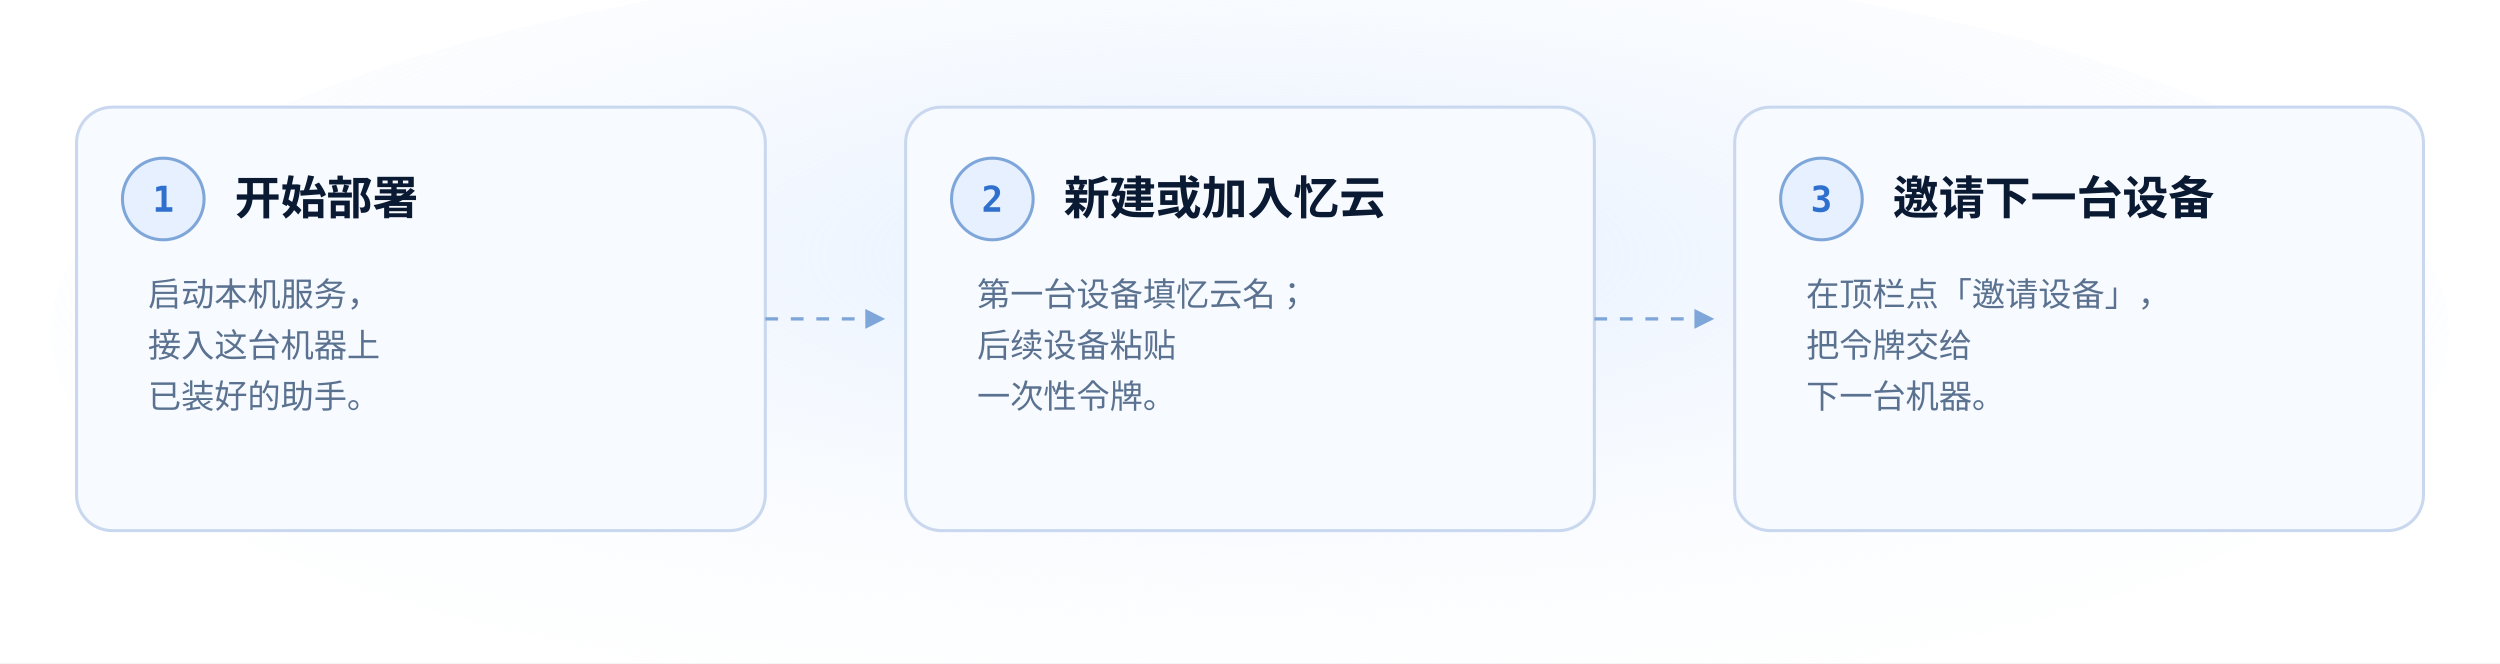
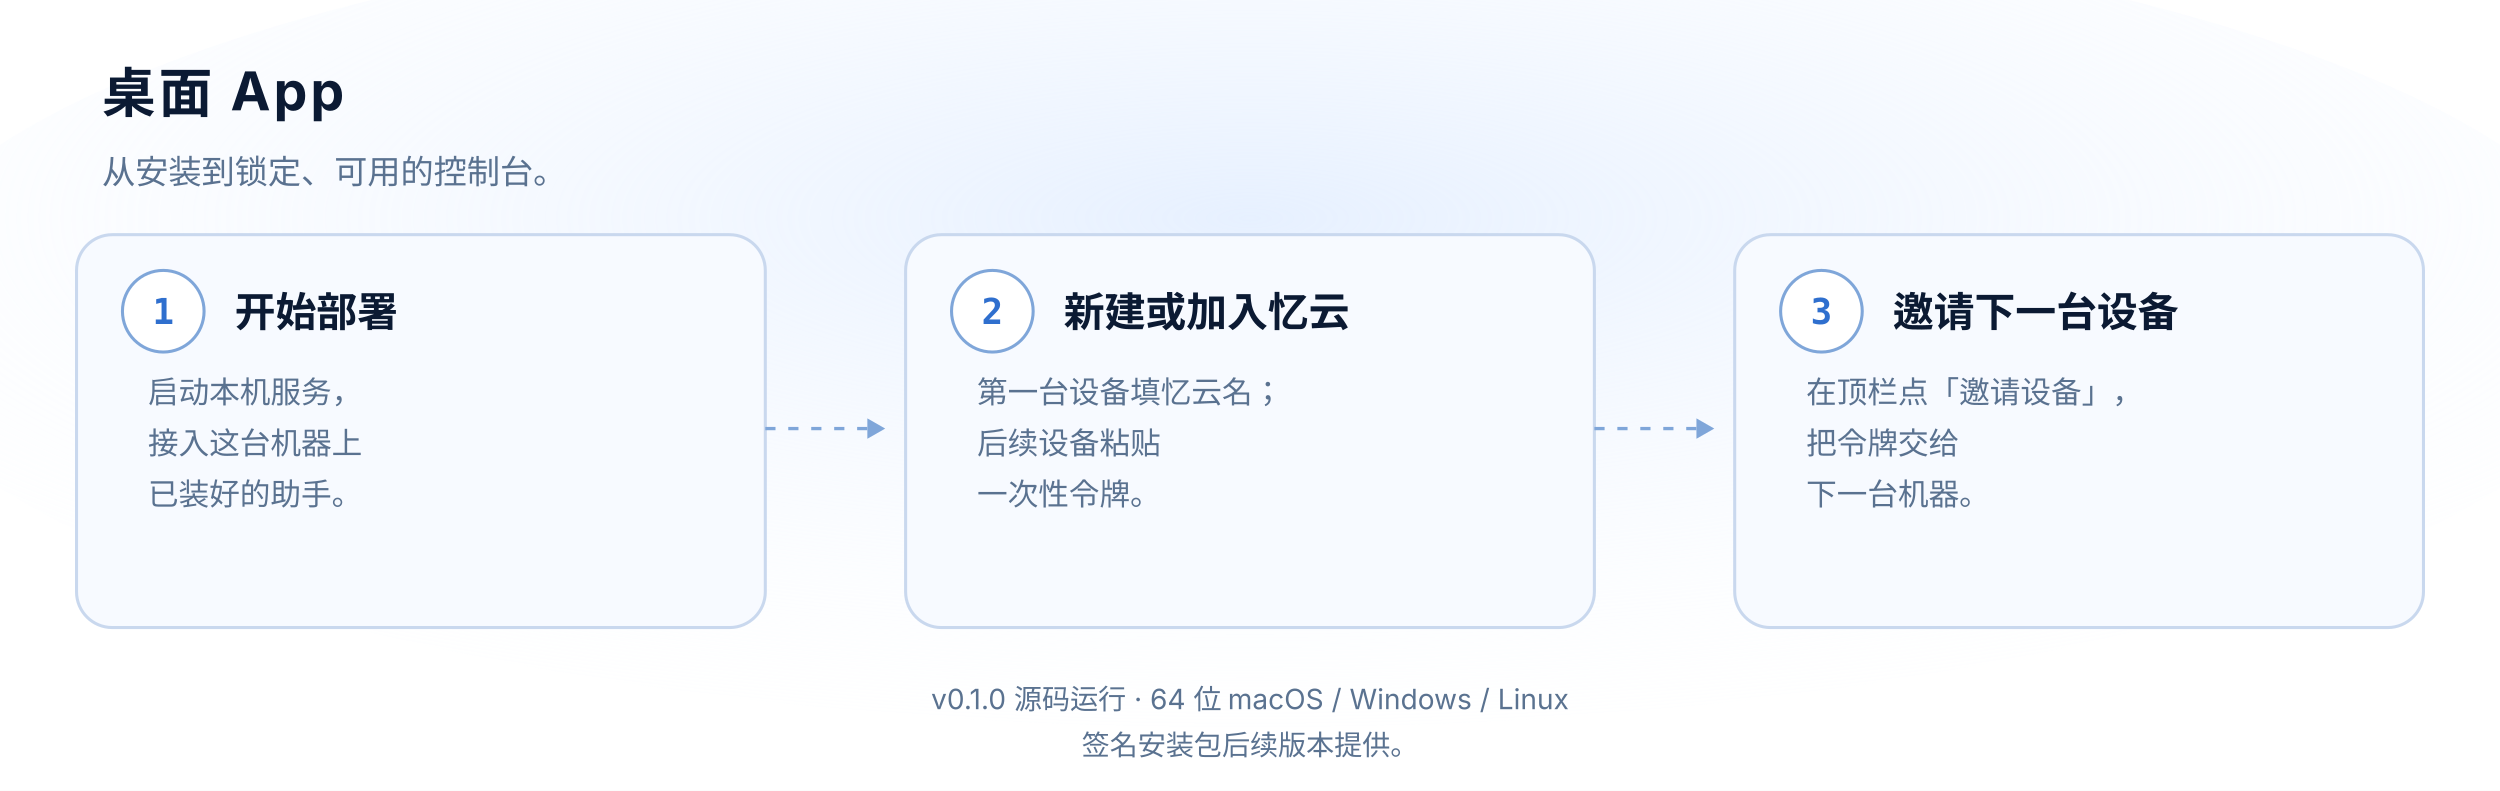
- <svg xmlns="http://www.w3.org/2000/svg" viewBox="0 0 980 260" width="980" height="260" role="img" aria-label="桌面 App 三步：1 开始部署，2 新建或加入忆云，3 邀请下一台设备">
+ <svg xmlns="http://www.w3.org/2000/svg" width="980" height="310" viewBox="0 0 980 310" role="img" aria-label="桌面 App">
  <defs>
-     <radialGradient id="glow" cx="50%" cy="40%" r="70%">
-       <stop offset="0%" stop-color="#dceaff" stop-opacity="0.75" />
+     <radialGradient id="glow" cx="50%" cy="38%" r="72%">
+       <stop offset="0%" stop-color="#dceaff" stop-opacity="0.7" />
      <stop offset="100%" stop-color="#ffffff" stop-opacity="0" />
    </radialGradient>
-     <marker id="arrow" markerWidth="8" markerHeight="8" refX="6" refY="3" orient="auto">
-       <path d="M0,0 L6,3 L0,6 z" fill="#7fa6d9" />
-     </marker>
-     <style>
-       .card{fill:#f7faff;stroke:#c9d8ee;stroke-width:1.2}
-       .num{fill:#e6f0ff;stroke:#7fa6d9;stroke-width:1.2}
-       .n{font-family:'SF Mono','Cascadia Code','Source Code Pro',Consolas,monospace;font-size:14px;font-weight:700;fill:#2f6fce}
-       .h{font-family:'PingFang SC','Noto Sans SC','Segoe UI',ui-sans-serif,system-ui,sans-serif;font-size:18px;font-weight:600;fill:#0b1a33}
-       .s{font-family:'PingFang SC','Noto Sans SC','Segoe UI',ui-sans-serif,system-ui,sans-serif;font-size:13px;fill:#5a7290}
-       .step{stroke:#7fa6d9;stroke-width:1.3;stroke-dasharray:5 5;fill:none}
-     </style>
  </defs>
-   <rect width="980" height="260" fill="#ffffff" />
-   <ellipse cx="490" cy="130" rx="470" ry="150" fill="url(#glow)" />
-   <rect class="card" x="30" y="42" width="270" height="166" rx="14" />
-   <rect class="card" x="355" y="42" width="270" height="166" rx="14" />
-   <rect class="card" x="680" y="42" width="270" height="166" rx="14" />
-   <circle class="num" cx="64" cy="78" r="16" />
-   <text class="n" x="64" y="83" text-anchor="middle">1</text>
-   <text class="h" x="92" y="84">开始部署</text>
-   <text class="s" x="58" y="120">启动本机服务，</text>
-   <text class="s" x="58" y="140">接入这台机器上</text>
-   <text class="s" x="58" y="160">已装好的助手。</text>
-   <circle class="num" cx="389" cy="78" r="16" />
-   <text class="n" x="389" y="83" text-anchor="middle">2</text>
-   <text class="h" x="417" y="84">新建或加入忆云</text>
-   <text class="s" x="383" y="120">第一台设备填忆云名；</text>
-   <text class="s" x="383" y="140">后续设备粘贴</text>
-   <text class="s" x="383" y="160">一次性令牌。</text>
-   <circle class="num" cx="714" cy="78" r="16" />
-   <text class="n" x="714" y="83" text-anchor="middle">3</text>
-   <text class="h" x="742" y="84">邀请下一台设备</text>
-   <text class="s" x="708" y="120">在顶栏点「邀请设备」，</text>
-   <text class="s" x="708" y="140">把令牌交给</text>
-   <text class="s" x="708" y="160">下一台机器。</text>
-   <line class="step" x1="300" y1="125" x2="347" y2="125" marker-end="url(#arrow)" />
-   <line class="step" x1="625" y1="125" x2="672" y2="125" marker-end="url(#arrow)" />
+   <rect width="980" height="310" fill="#ffffff" />
+   <ellipse cx="490" cy="124" rx="539" ry="161.2" fill="url(#glow)" />
+   <text x="40" y="44" font-family="'SF Pro Display','Segoe UI',ui-sans-serif,system-ui,sans-serif" font-size="21" fill="#0b1a33" font-weight="700" letter-spacing="1.2">桌面 App</text>
+   <text x="40" y="72" font-family="'SF Pro Text','Segoe UI',ui-sans-serif,system-ui,sans-serif" font-size="13" fill="#5a7290">从安装到锁定、可用的控制台。</text>
+   <rect x="30" y="92" width="270" height="154" rx="14" fill="#f7faff" stroke="#c9d8ee" stroke-width="1.2" />
+   <circle cx="64" cy="122" r="16" fill="#ffffff" stroke="#7fa6d9" stroke-width="1.2" />
+   <text x="64" y="127" font-family="'SF Mono','Cascadia Code','Source Code Pro',Consolas,monospace" font-size="14" fill="#2f6fce" font-weight="700" text-anchor="middle">1</text>
+   <text x="92" y="128" font-family="'SF Pro Text','Segoe UI',ui-sans-serif,system-ui,sans-serif" font-size="16" fill="#0b1a33" font-weight="700">开始部署</text>
+   <text x="58" y="158" font-family="'SF Pro Text','Segoe UI',ui-sans-serif,system-ui,sans-serif" font-size="12" fill="#5a7290">启动本机服务，</text>
+   <text x="58" y="178" font-family="'SF Pro Text','Segoe UI',ui-sans-serif,system-ui,sans-serif" font-size="12" fill="#5a7290">接入这台机器上</text>
+   <text x="58" y="198" font-family="'SF Pro Text','Segoe UI',ui-sans-serif,system-ui,sans-serif" font-size="12" fill="#5a7290">已装好的助手。</text>
+   <rect x="355" y="92" width="270" height="154" rx="14" fill="#f7faff" stroke="#c9d8ee" stroke-width="1.2" />
+   <circle cx="389" cy="122" r="16" fill="#ffffff" stroke="#7fa6d9" stroke-width="1.2" />
+   <text x="389" y="127" font-family="'SF Mono','Cascadia Code','Source Code Pro',Consolas,monospace" font-size="14" fill="#2f6fce" font-weight="700" text-anchor="middle">2</text>
+   <text x="417" y="128" font-family="'SF Pro Text','Segoe UI',ui-sans-serif,system-ui,sans-serif" font-size="16" fill="#0b1a33" font-weight="700">新建或加入忆云</text>
+   <text x="383" y="158" font-family="'SF Pro Text','Segoe UI',ui-sans-serif,system-ui,sans-serif" font-size="12" fill="#5a7290">第一台设备填忆云名；</text>
+   <text x="383" y="178" font-family="'SF Pro Text','Segoe UI',ui-sans-serif,system-ui,sans-serif" font-size="12" fill="#5a7290">后续设备粘贴</text>
+   <text x="383" y="198" font-family="'SF Pro Text','Segoe UI',ui-sans-serif,system-ui,sans-serif" font-size="12" fill="#5a7290">一次性令牌。</text>
+   <rect x="680" y="92" width="270" height="154" rx="14" fill="#f7faff" stroke="#c9d8ee" stroke-width="1.2" />
+   <circle cx="714" cy="122" r="16" fill="#ffffff" stroke="#7fa6d9" stroke-width="1.2" />
+   <text x="714" y="127" font-family="'SF Mono','Cascadia Code','Source Code Pro',Consolas,monospace" font-size="14" fill="#2f6fce" font-weight="700" text-anchor="middle">3</text>
+   <text x="742" y="128" font-family="'SF Pro Text','Segoe UI',ui-sans-serif,system-ui,sans-serif" font-size="16" fill="#0b1a33" font-weight="700">邀请下一台设备</text>
+   <text x="708" y="158" font-family="'SF Pro Text','Segoe UI',ui-sans-serif,system-ui,sans-serif" font-size="12" fill="#5a7290">在顶栏点「邀请设备」，</text>
+   <text x="708" y="178" font-family="'SF Pro Text','Segoe UI',ui-sans-serif,system-ui,sans-serif" font-size="12" fill="#5a7290">把令牌交给</text>
+   <text x="708" y="198" font-family="'SF Pro Text','Segoe UI',ui-sans-serif,system-ui,sans-serif" font-size="12" fill="#5a7290">下一台机器。</text>
+   <path d="M300,168 L345,168" stroke="#7fa6d9" stroke-width="1.3" stroke-dasharray="4 5" fill="none" />
+   <path d="M340,164 L347,168 L340,172" fill="#7fa6d9" />
+   <path d="M625,168 L670,168" stroke="#7fa6d9" stroke-width="1.3" stroke-dasharray="4 5" fill="none" />
+   <path d="M665,164 L672,168 L665,172" fill="#7fa6d9" />
+   <text x="490" y="278" font-family="'SF Pro Text','Segoe UI',ui-sans-serif,system-ui,sans-serif" font-size="11" fill="#5a7290" text-anchor="middle">v0.1.0 源码运行 · 64 位 macOS / Windows / Linux</text>
+   <text x="490" y="296" font-family="'SF Pro Text','Segoe UI',ui-sans-serif,system-ui,sans-serif" font-size="11" fill="#5a7290" text-anchor="middle">签名安装包后续版本提供。</text>
</svg>
